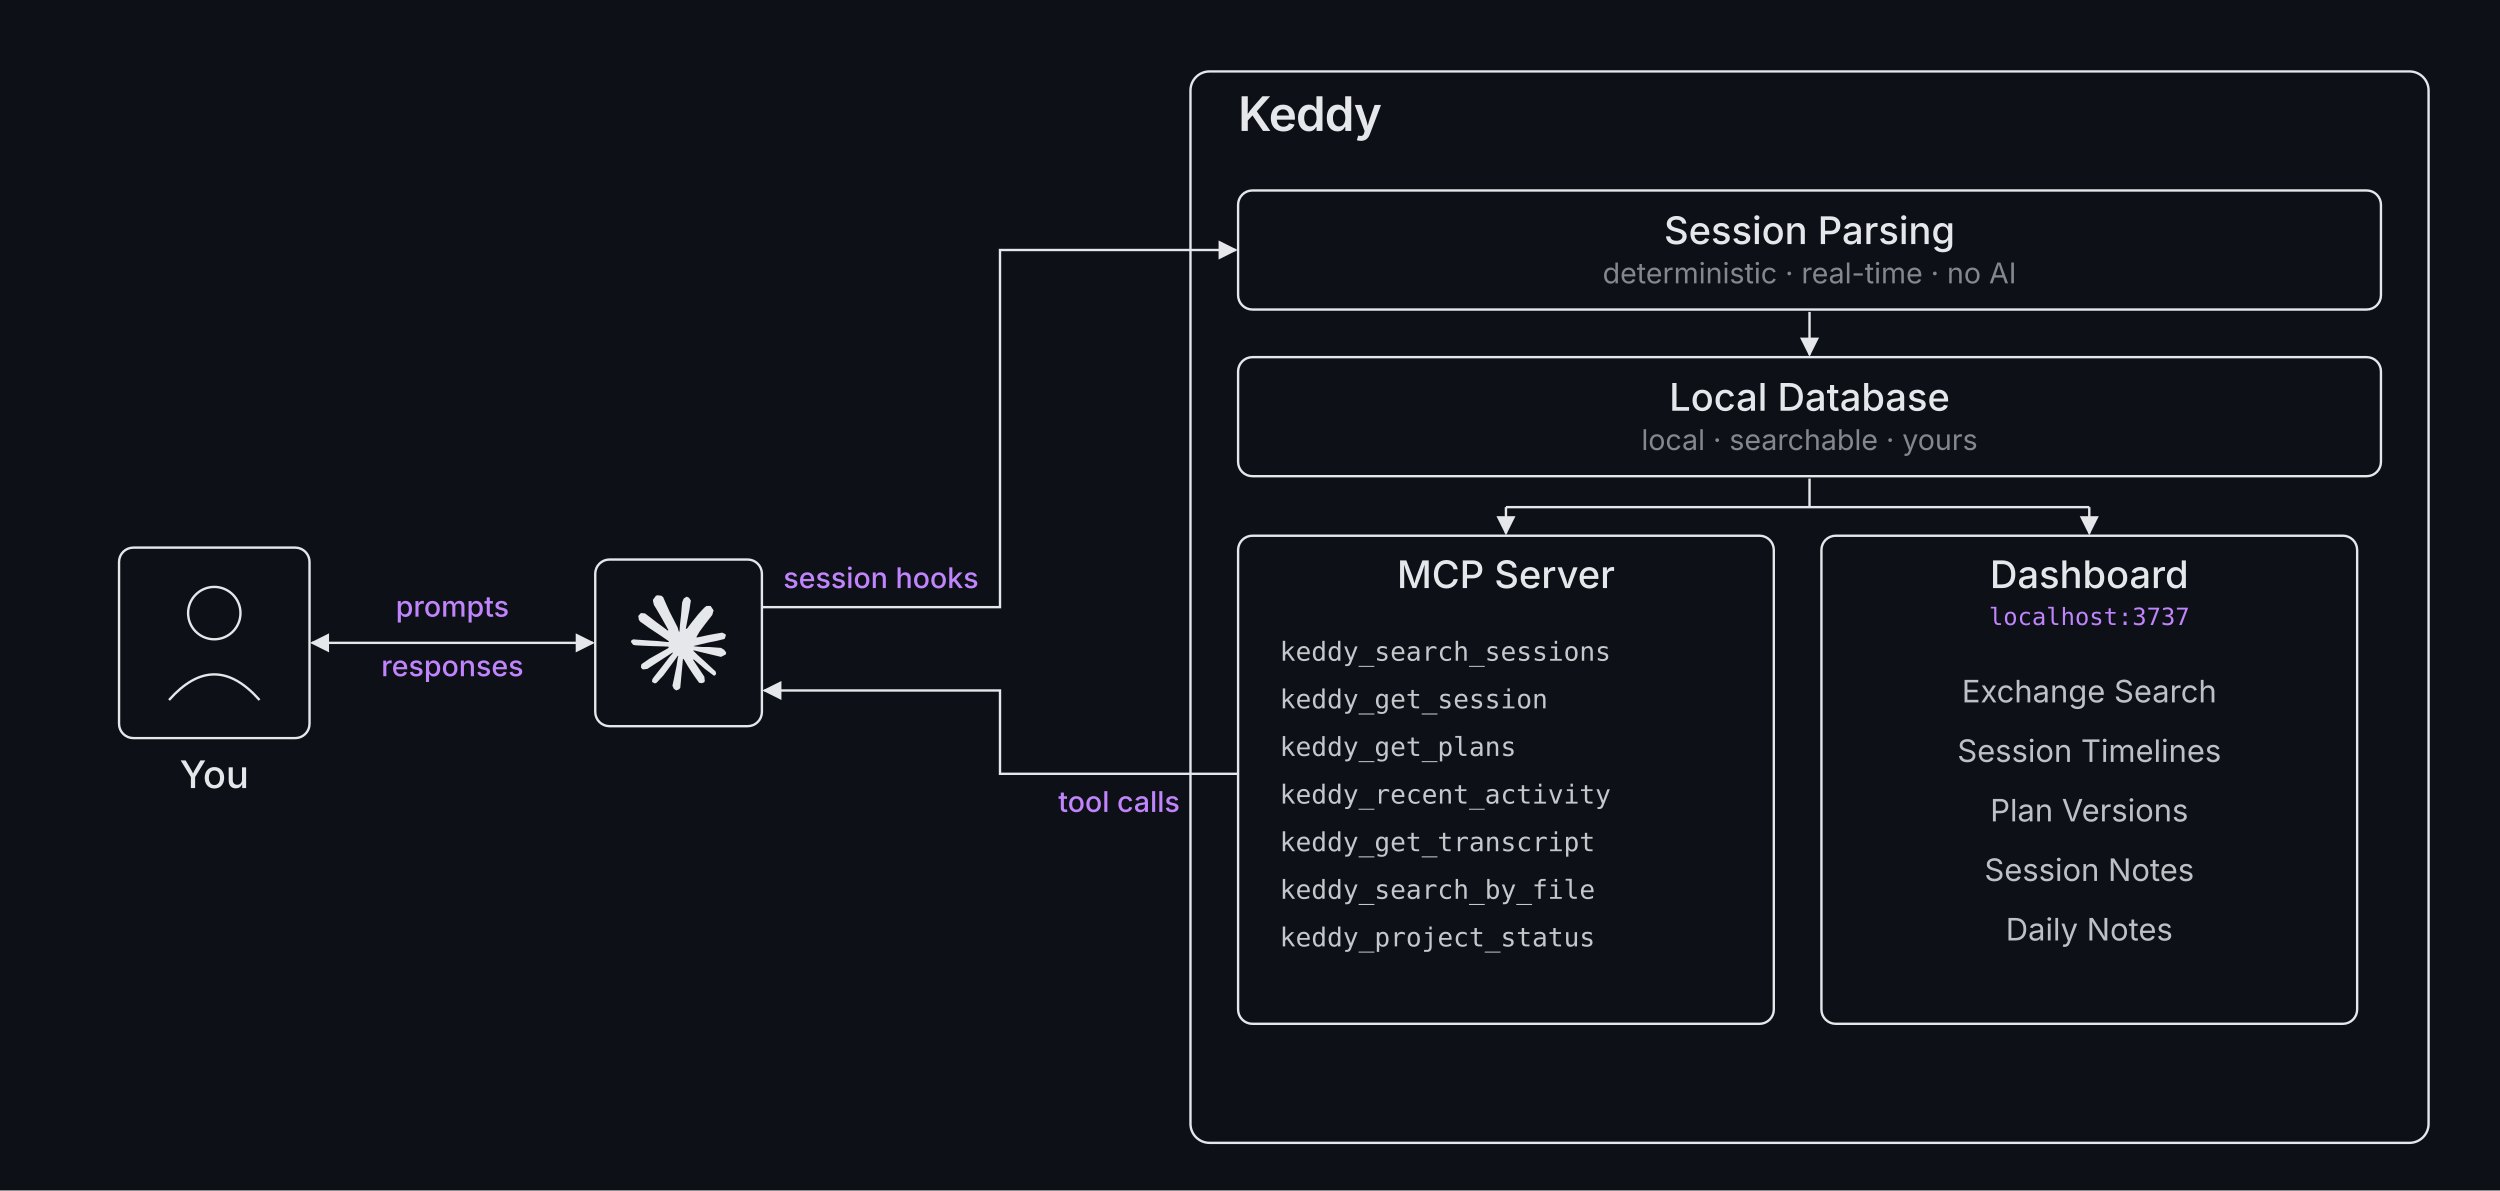
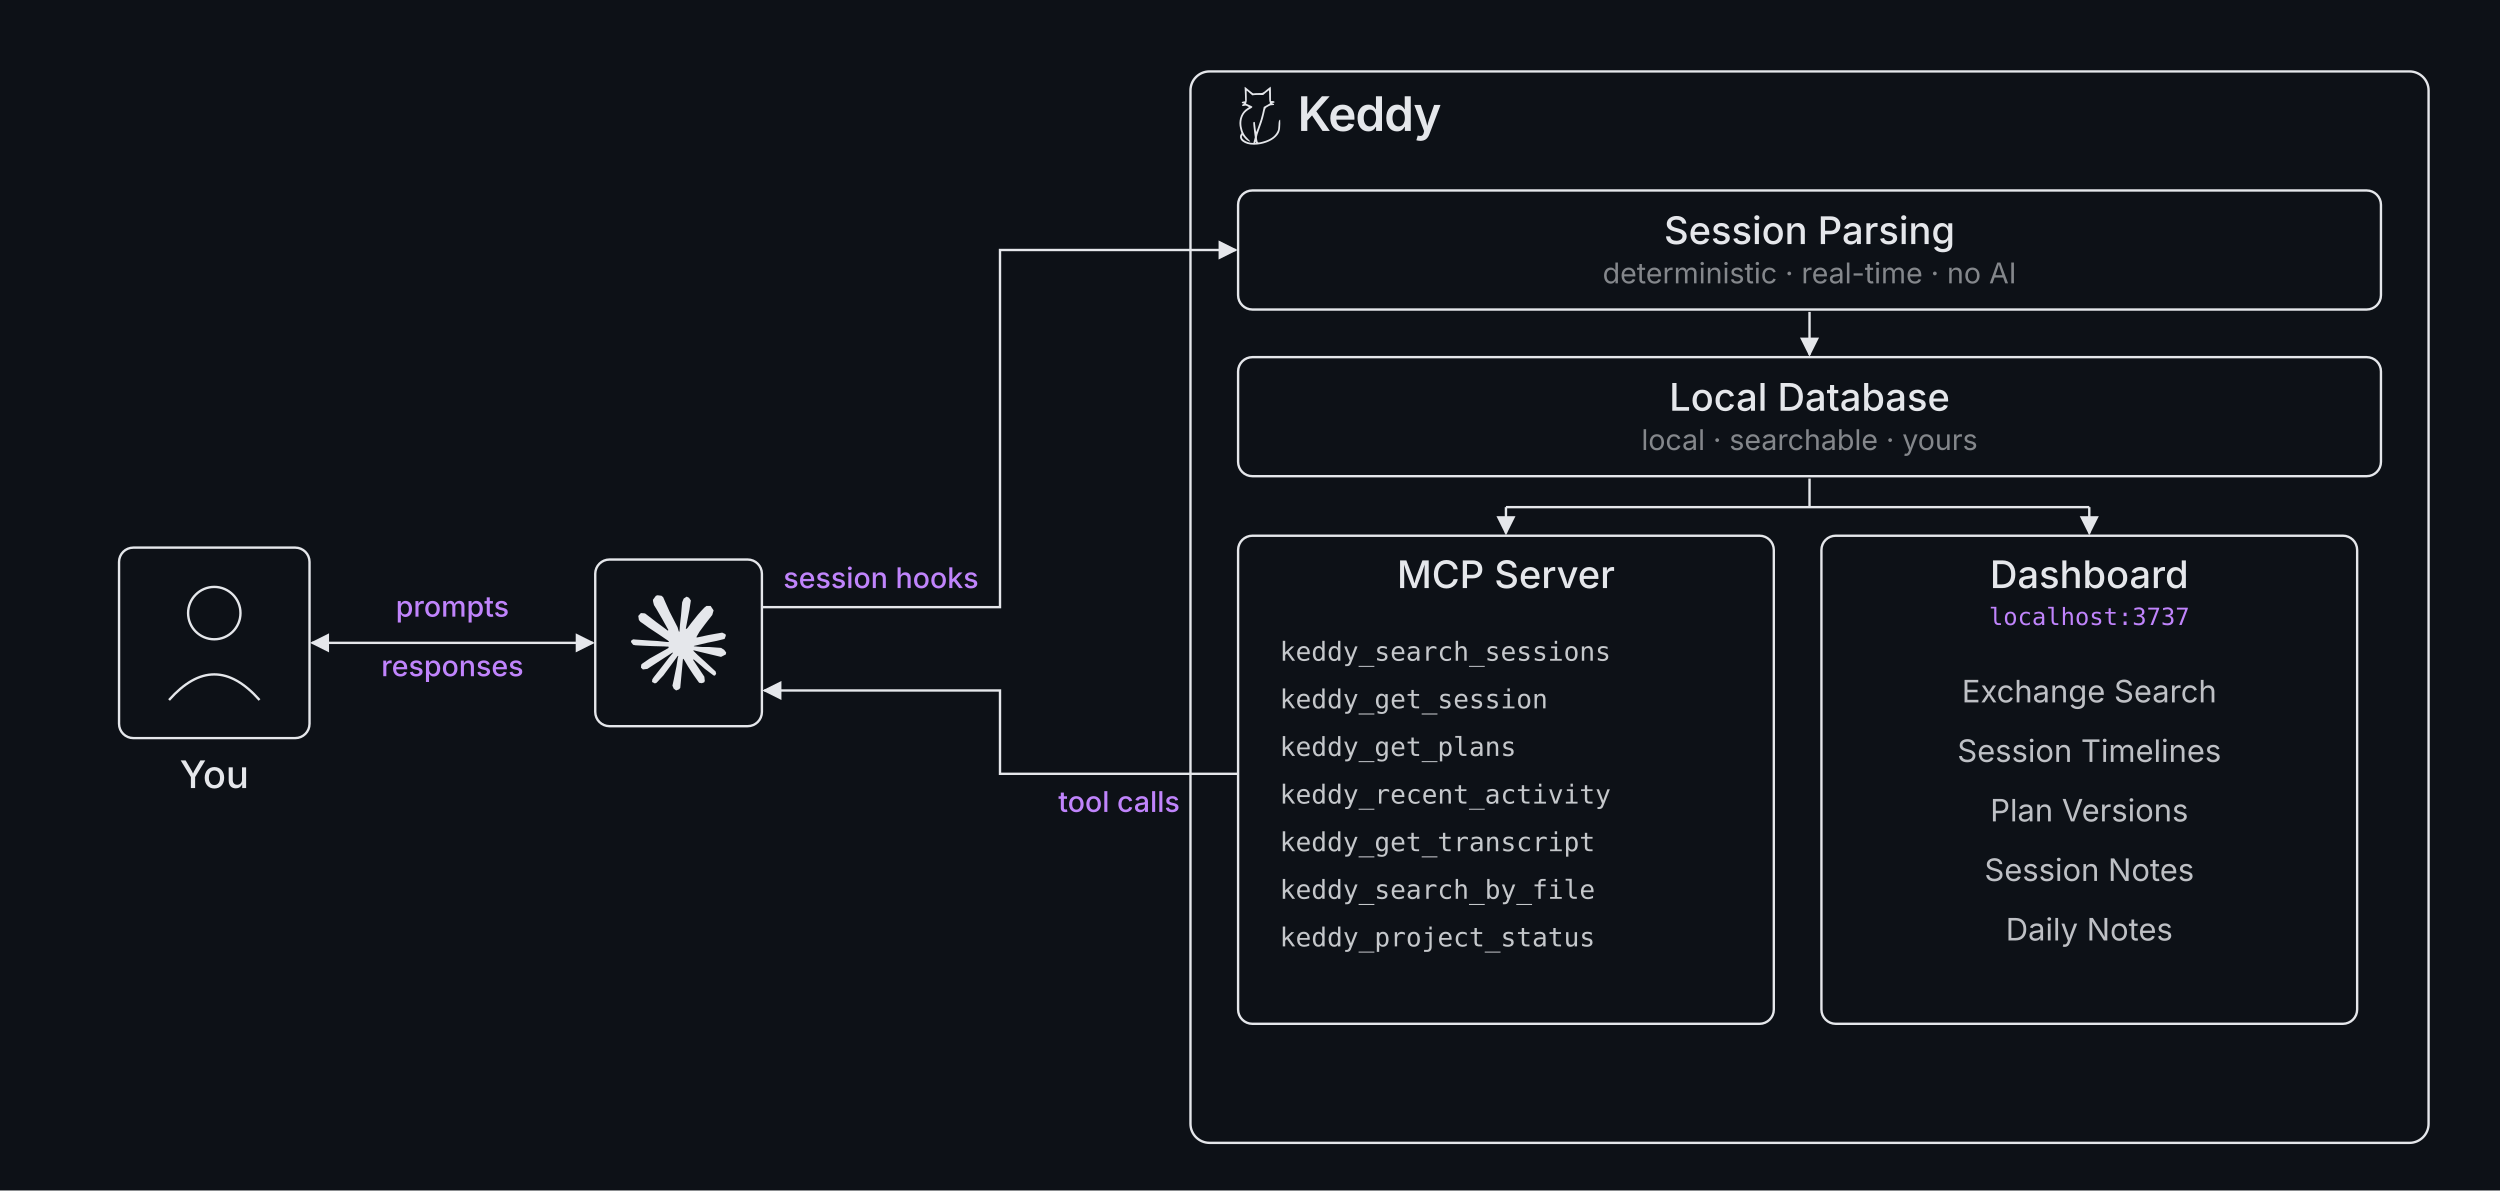
<svg xmlns="http://www.w3.org/2000/svg" viewBox="0 0 2100 1000" role="img" aria-label="Keddy architecture: You interact with Claude Code; Claude Code sends session hooks to Keddy's session reader, which writes to a local database. The database serves both MCP tools that Claude can call, and a dashboard you open in your browser.">
  <defs>
    <style>
      .bg { fill: #0d1117; }
      .box { fill: none; stroke: #e5e7eb; stroke-width: 2; }
      .label { font-family: -apple-system, BlinkMacSystemFont, "Inter", "Helvetica Neue", Arial, sans-serif; fill: #e5e7eb; }
      .label-box { font-size: 32px; font-weight: 500; }
      .label-sub { font-size: 24px; font-weight: 400; opacity: 0.55; }
      .label-title { font-size: 40px; font-weight: 600; letter-spacing: -0.02em; }
      .label-arrow { font-family: -apple-system, BlinkMacSystemFont, "Inter", "Helvetica Neue", Arial, sans-serif; font-size: 24px; font-weight: 500; fill: #c084fc; }
      .tool-list { font-family: ui-monospace, "SF Mono", Menlo, Consolas, monospace; font-size: 22px; fill: #e5e7eb; opacity: 0.85; }
      .capability-list { font-family: -apple-system, BlinkMacSystemFont, "Inter", "Helvetica Neue", Arial, sans-serif; font-size: 26px; fill: #e5e7eb; opacity: 0.82; }
      .arrow { stroke: #e5e7eb; stroke-width: 2; fill: none; }
    </style>
    <marker id="arrowhead" viewBox="0 0 10 10" refX="9" refY="5" markerWidth="8" markerHeight="8" orient="auto-start-reverse">
      <path d="M 0 0 L 10 5 L 0 10 z" fill="#e5e7eb" />
    </marker>
  </defs>
  <rect x="0" y="0" width="2100" height="1000" class="bg" />
  <rect x="100" y="460" width="160" height="160" rx="12" class="box" />
  <circle cx="180" cy="515" r="22" fill="none" stroke="#e5e7eb" stroke-width="2" />
  <path d="M 142 588 Q 180 545 218 588" fill="none" stroke="#e5e7eb" stroke-width="2" />
  <text x="180" y="662" text-anchor="middle" class="label label-box">You</text>
  <line x1="262" y1="540" x2="498" y2="540" class="arrow" marker-end="url(#arrowhead)" marker-start="url(#arrowhead)" />
  <text x="380" y="518" text-anchor="middle" class="label-arrow">prompts</text>
  <text x="380" y="568" text-anchor="middle" class="label-arrow">responses</text>
  <rect x="500" y="470" width="140" height="140" rx="12" class="box" />
  <svg x="530" y="500" width="80" height="80" viewBox="0 0 24 24">
    <path fill="#e5e7eb" d="m4.714 15.956 4.717-2.647.079-.231-.079-.128h-.231l-.789-.049-2.696-.073-2.337-.097-2.265-.121-.571-.121-.534-.704.055-.352.48-.322.686.061 1.518.103 2.277.158 1.651.097 2.447.255h.389l.055-.158-.134-.097-.103-.097L6.973 9.836l-2.55-1.688-1.336-.971-.723-.492-.364-.461-.158-1.008.656-.723.88.061.225.061.892.686 1.906 1.475 2.489 1.834.364.303.146-.103.018-.073-.164-.273-1.354-2.447-1.445-2.489-.643-1.032-.17-.619c-.061-.255-.103-.467-.103-.729L6.287.134 6.7 0l.996.134.419.364.619 1.415 1.002 2.228 1.554 3.03.455.898.243.832.091.255h.158v-.146l.128-1.706.237-2.095.231-2.696.079-.759.376-.911.747-.492.583.279.48.686-.067.443-.285 1.852-.559 2.902-.364 1.943h.212l.243-.243.984-1.305 1.651-2.064.729-.82.85-.905.546-.431h1.032l.759 1.129-.34 1.166-1.062 1.348-.88 1.141-1.263 1.7-.789 1.36.073.109.188-.018 2.853-.607 1.542-.279 1.84-.316.832.389.091.395-.328.807-1.967.486-2.307.461-3.436.814-.043.03.049.061 1.548.146.662.036h1.621l3.018.225.789.522.474.638-.079.486-1.214.619-1.639-.389-3.825-.911-1.311-.328h-.182v.109l1.093 1.069 2.003 1.809 2.507 2.331.128.577-.322.455-.34-.049-2.204-1.657-.85-.747-1.925-1.621h-.128v.17l.443.65 2.344 3.521.121 1.081-.17.352-.607.212-.668-.121-1.372-1.925L14.38 17.959l-1.141-1.943-.14.079-.674 7.255-.316.37-.729.279-.607-.461-.322-.747.322-1.475.389-1.925.316-1.53.285-1.9.17-.631-.012-.043-.14.018-1.433 1.967-2.18 2.945-1.724 1.846-.413.164-.716-.37.067-.662.401-.589 2.386-3.036 1.439-1.882.929-1.087-.006-.158h-.055l-6.338 4.116-1.129.146-.486-.455.061-.747.231-.243 1.906-1.311Z" />
  </svg>
  <path d="M 640 510 L 840 510 L 840 210 L 1038 210" class="arrow" marker-end="url(#arrowhead)" />
  <text x="740" y="494" text-anchor="middle" class="label-arrow">session hooks</text>
  <path d="M 1040 650 L 840 650 L 840 580 L 642 580" class="arrow" marker-end="url(#arrowhead)" />
  <text x="940" y="682" text-anchor="middle" class="label-arrow">tool calls</text>
  <rect x="1000" y="60" width="1040" height="900" rx="16" class="box" />
-   <text x="1040" y="110" class="label label-title">Keddy</text>
+   <svg x="1040" y="72" width="36" height="50" viewBox="52 2 142 198" preserveAspectRatio="xMidYMid meet">
+     <path fill="#e5e7eb" fill-rule="evenodd" d="M 148.394 14.089 C 132.816 27.277, 134.634 26.491, 119.541 26.557 C 112.368 26.588, 105.363 26.949, 103.974 27.359 C 101.786 28.005, 100.047 26.926, 90.974 19.292 C 74.714 5.612, 72.456 4.060, 73.454 7.250 C 73.669 7.938, 74.134 18.651, 74.486 31.057 L 75.128 53.614 69.814 54.557 C 65.442 55.333, 64.444 55.893, 64.185 57.715 C 63.870 59.929, 64.296 60.169, 70.500 61.280 C 72.084 61.564, 71.720 61.978, 68.750 63.268 C 66.217 64.369, 65 65.544, 65 66.890 C 65 69.782, 66.103 70.082, 72.115 68.826 C 77.138 67.777, 77.853 67.881, 82.750 70.368 C 85.638 71.834, 88 73.187, 88 73.375 C 88 73.562, 85.346 75.354, 82.102 77.356 C 63.978 88.543, 53.763 111.704, 56.733 134.877 C 57.341 139.620, 59.009 147.179, 60.439 151.676 L 63.040 159.852 60.520 163.565 C 55.605 170.808, 58.353 181.449, 66.739 187.649 C 76.678 194.997, 88.024 198.159, 104.452 198.160 C 131.876 198.160, 161.392 187.667, 176.560 172.525 C 188.728 160.377, 191.970 151.153, 191.988 128.628 C 191.999 115.288, 191.840 113.888, 190.445 115.045 C 187.285 117.668, 186.553 120.808, 185.999 134.120 C 185.452 147.268, 185.306 147.996, 181.770 155.120 C 173.724 171.329, 157.962 181.956, 132.122 188.592 C 118.432 192.107, 117.485 191.983, 116.103 186.494 C 113.051 174.373, 113.345 171.839, 119.996 153 C 123.394 143.375, 128.168 129.838, 130.605 122.917 C 133.041 115.997, 136.605 102.947, 138.524 93.917 C 142.411 75.632, 141.910 76.459, 152.757 70.393 C 158.376 67.251, 160.476 66.620, 165.493 66.565 C 170.812 66.507, 171.500 66.271, 171.500 64.500 C 171.500 63.107, 170.514 62.210, 168.250 61.543 C 163.969 60.283, 164.111 59, 168.531 59 C 170.761 59, 172.277 58.442, 172.643 57.487 C 173.690 54.759, 171.039 53, 165.878 53 L 161 53 161 29 C 161 14.798, 160.619 5, 160.066 5 C 159.552 5, 154.300 9.090, 148.394 14.089 M 144.287 25.042 L 135.074 32.924 121.787 32.712 C 114.479 32.595, 106.402 32.859, 103.837 33.298 L 99.174 34.096 91.337 27.367 C 87.027 23.666, 82.646 19.932, 81.603 19.069 C 79.748 17.535, 79.720 17.896, 80.351 35.129 C 80.876 49.473, 80.718 53.549, 79.498 57.005 C 78.674 59.340, 78 61.349, 78 61.468 C 78 61.696, 91.545 67.902, 96.250 69.830 C 100.878 71.727, 99.824 74.555, 93.250 77.878 C 84.185 82.460, 75.827 89.152, 71.717 95.120 C 63.554 106.973, 60.584 122.564, 63.400 138.784 C 66.349 155.769, 72.831 167.749, 85.775 180.133 C 93.900 187.906, 94.022 190.092, 86.103 186.053 C 80.515 183.202, 75.416 178.547, 70.339 171.664 C 66.042 165.836, 66.034 165.832, 64.892 168.338 C 64.244 169.760, 64.033 172.363, 64.405 174.347 C 65.911 182.371, 81.995 191.150, 97 192.138 L 102.500 192.500 104.918 183.140 L 107.336 173.780 104.579 151.121 C 101.383 124.845, 101.417 122.500, 104.996 122.500 C 107.768 122.500, 107.339 120.599, 110.019 144.750 C 110.705 150.938, 111.544 155.997, 111.884 155.993 C 112.223 155.989, 114.241 151.151, 116.369 145.243 C 125.619 119.556, 129.978 105.818, 131.994 96 C 133.180 90.225, 134.815 82.575, 135.627 79 L 137.103 72.500 147.551 66.716 C 153.298 63.534, 158 60.552, 158 60.088 C 158 59.624, 157.325 57.629, 156.500 55.654 C 155.360 52.926, 155 47.854, 155 34.532 C 155 24.889, 154.662 17.036, 154.250 17.080 C 153.838 17.124, 149.354 20.707, 144.287 25.042 M 109 190.441 C 109 191.848, 109.450 193, 110 193 C 110.550 193, 111 192.127, 111 191.059 C 111 189.991, 110.550 188.840, 110 188.500 C 109.433 188.149, 109 188.990, 109 190.441" />
+   </svg>
+   <text x="1090" y="110" class="label label-title">Keddy</text>
  <rect x="1040" y="160" width="960" height="100" rx="12" class="box" />
  <text x="1520" y="205" text-anchor="middle" class="label label-box">Session Parsing</text>
  <text x="1520" y="238" text-anchor="middle" class="label label-sub">deterministic · real-time · no AI</text>
  <line x1="1520" y1="262" x2="1520" y2="298" class="arrow" marker-end="url(#arrowhead)" />
  <rect x="1040" y="300" width="960" height="100" rx="12" class="box" />
  <text x="1520" y="345" text-anchor="middle" class="label label-box">Local Database</text>
  <text x="1520" y="378" text-anchor="middle" class="label label-sub">local · searchable · yours</text>
  <line x1="1520" y1="402" x2="1520" y2="426" class="arrow" />
  <line x1="1265" y1="426" x2="1755" y2="426" class="arrow" />
  <line x1="1265" y1="426" x2="1265" y2="448" class="arrow" marker-end="url(#arrowhead)" />
  <line x1="1755" y1="426" x2="1755" y2="448" class="arrow" marker-end="url(#arrowhead)" />
  <rect x="1040" y="450" width="450" height="410" rx="12" class="box" />
  <text x="1265" y="494" text-anchor="middle" class="label label-box">MCP Server</text>
  <g class="tool-list">
    <text x="1075" y="555">keddy_search_sessions</text>
    <text x="1075" y="595">keddy_get_session</text>
    <text x="1075" y="635">keddy_get_plans</text>
    <text x="1075" y="675">keddy_recent_activity</text>
    <text x="1075" y="715">keddy_get_transcript</text>
    <text x="1075" y="755">keddy_search_by_file</text>
    <text x="1075" y="795">keddy_project_status</text>
  </g>
  <rect x="1530" y="450" width="450" height="410" rx="12" class="box" />
  <text x="1755" y="494" text-anchor="middle" class="label label-box">Dashboard</text>
  <text x="1755" y="525" text-anchor="middle" style="font-family: ui-monospace, 'SF Mono', Menlo, Consolas, monospace; font-size: 20px; font-weight: 500; fill: #c084fc;">localhost:3737</text>
  <g class="capability-list">
    <text x="1755" y="590" text-anchor="middle">Exchange Search</text>
    <text x="1755" y="640" text-anchor="middle">Session Timelines</text>
    <text x="1755" y="690" text-anchor="middle">Plan Versions</text>
    <text x="1755" y="740" text-anchor="middle">Session Notes</text>
    <text x="1755" y="790" text-anchor="middle">Daily Notes</text>
  </g>
</svg>
